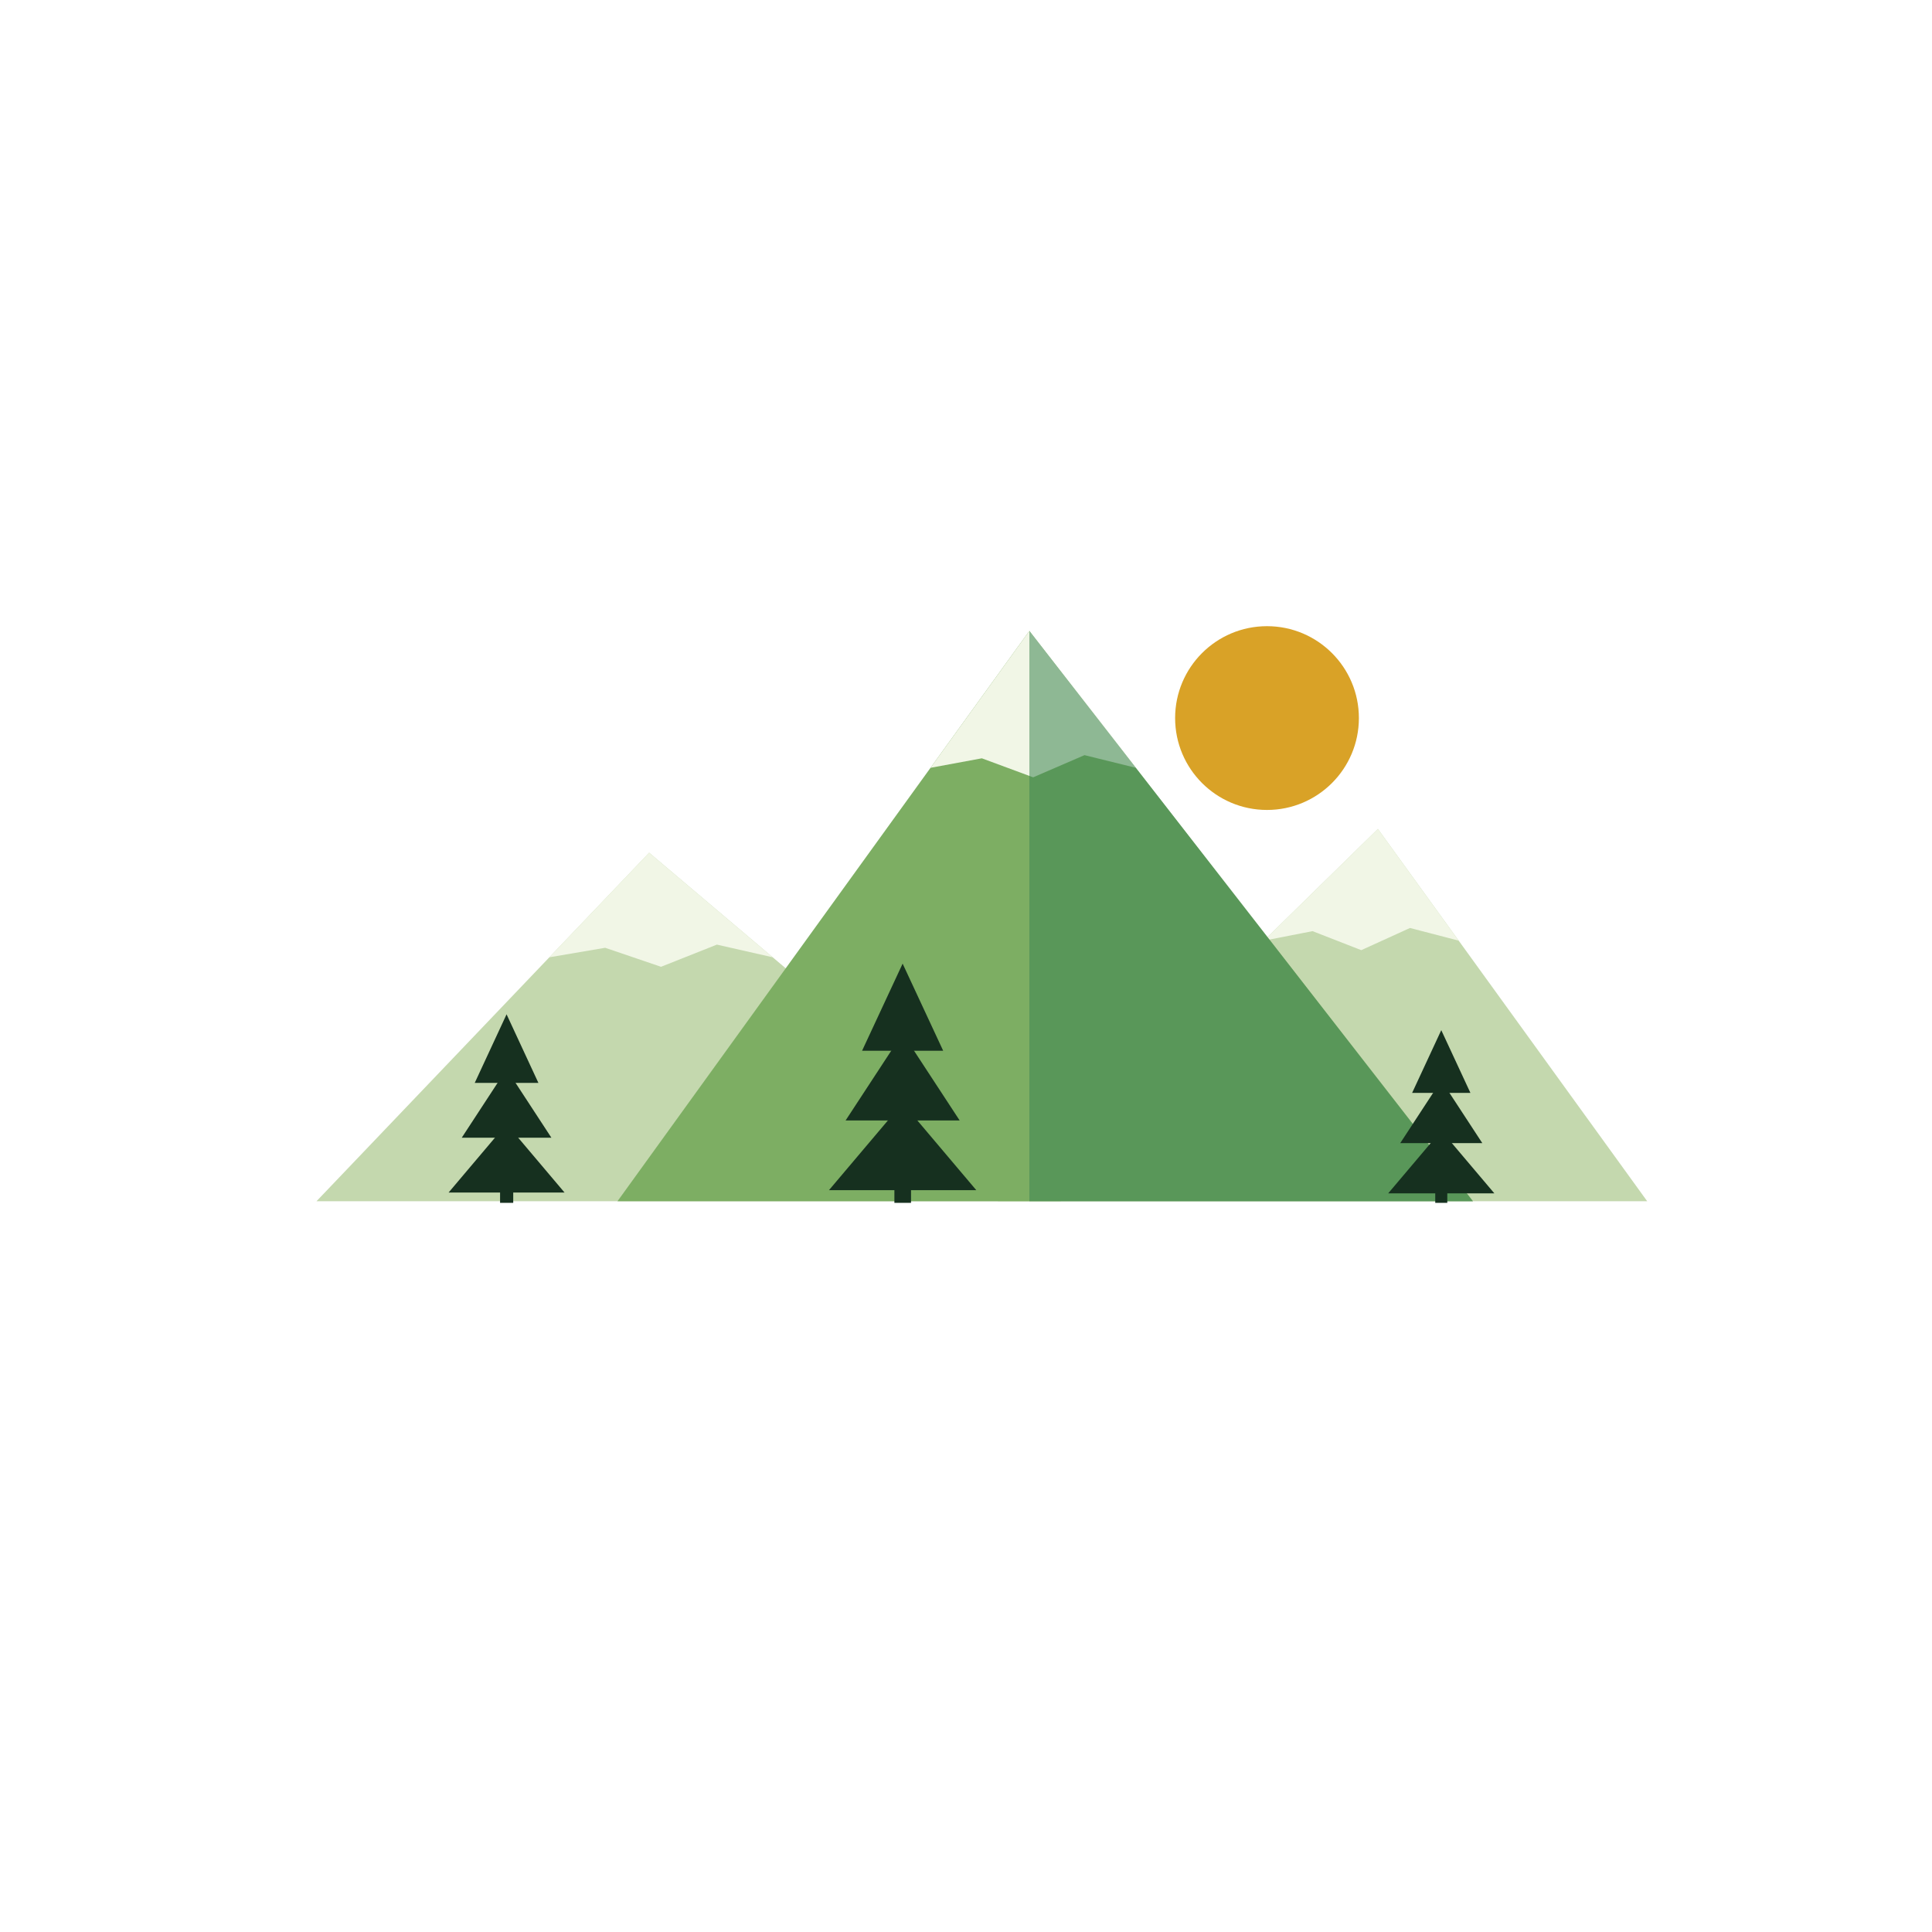
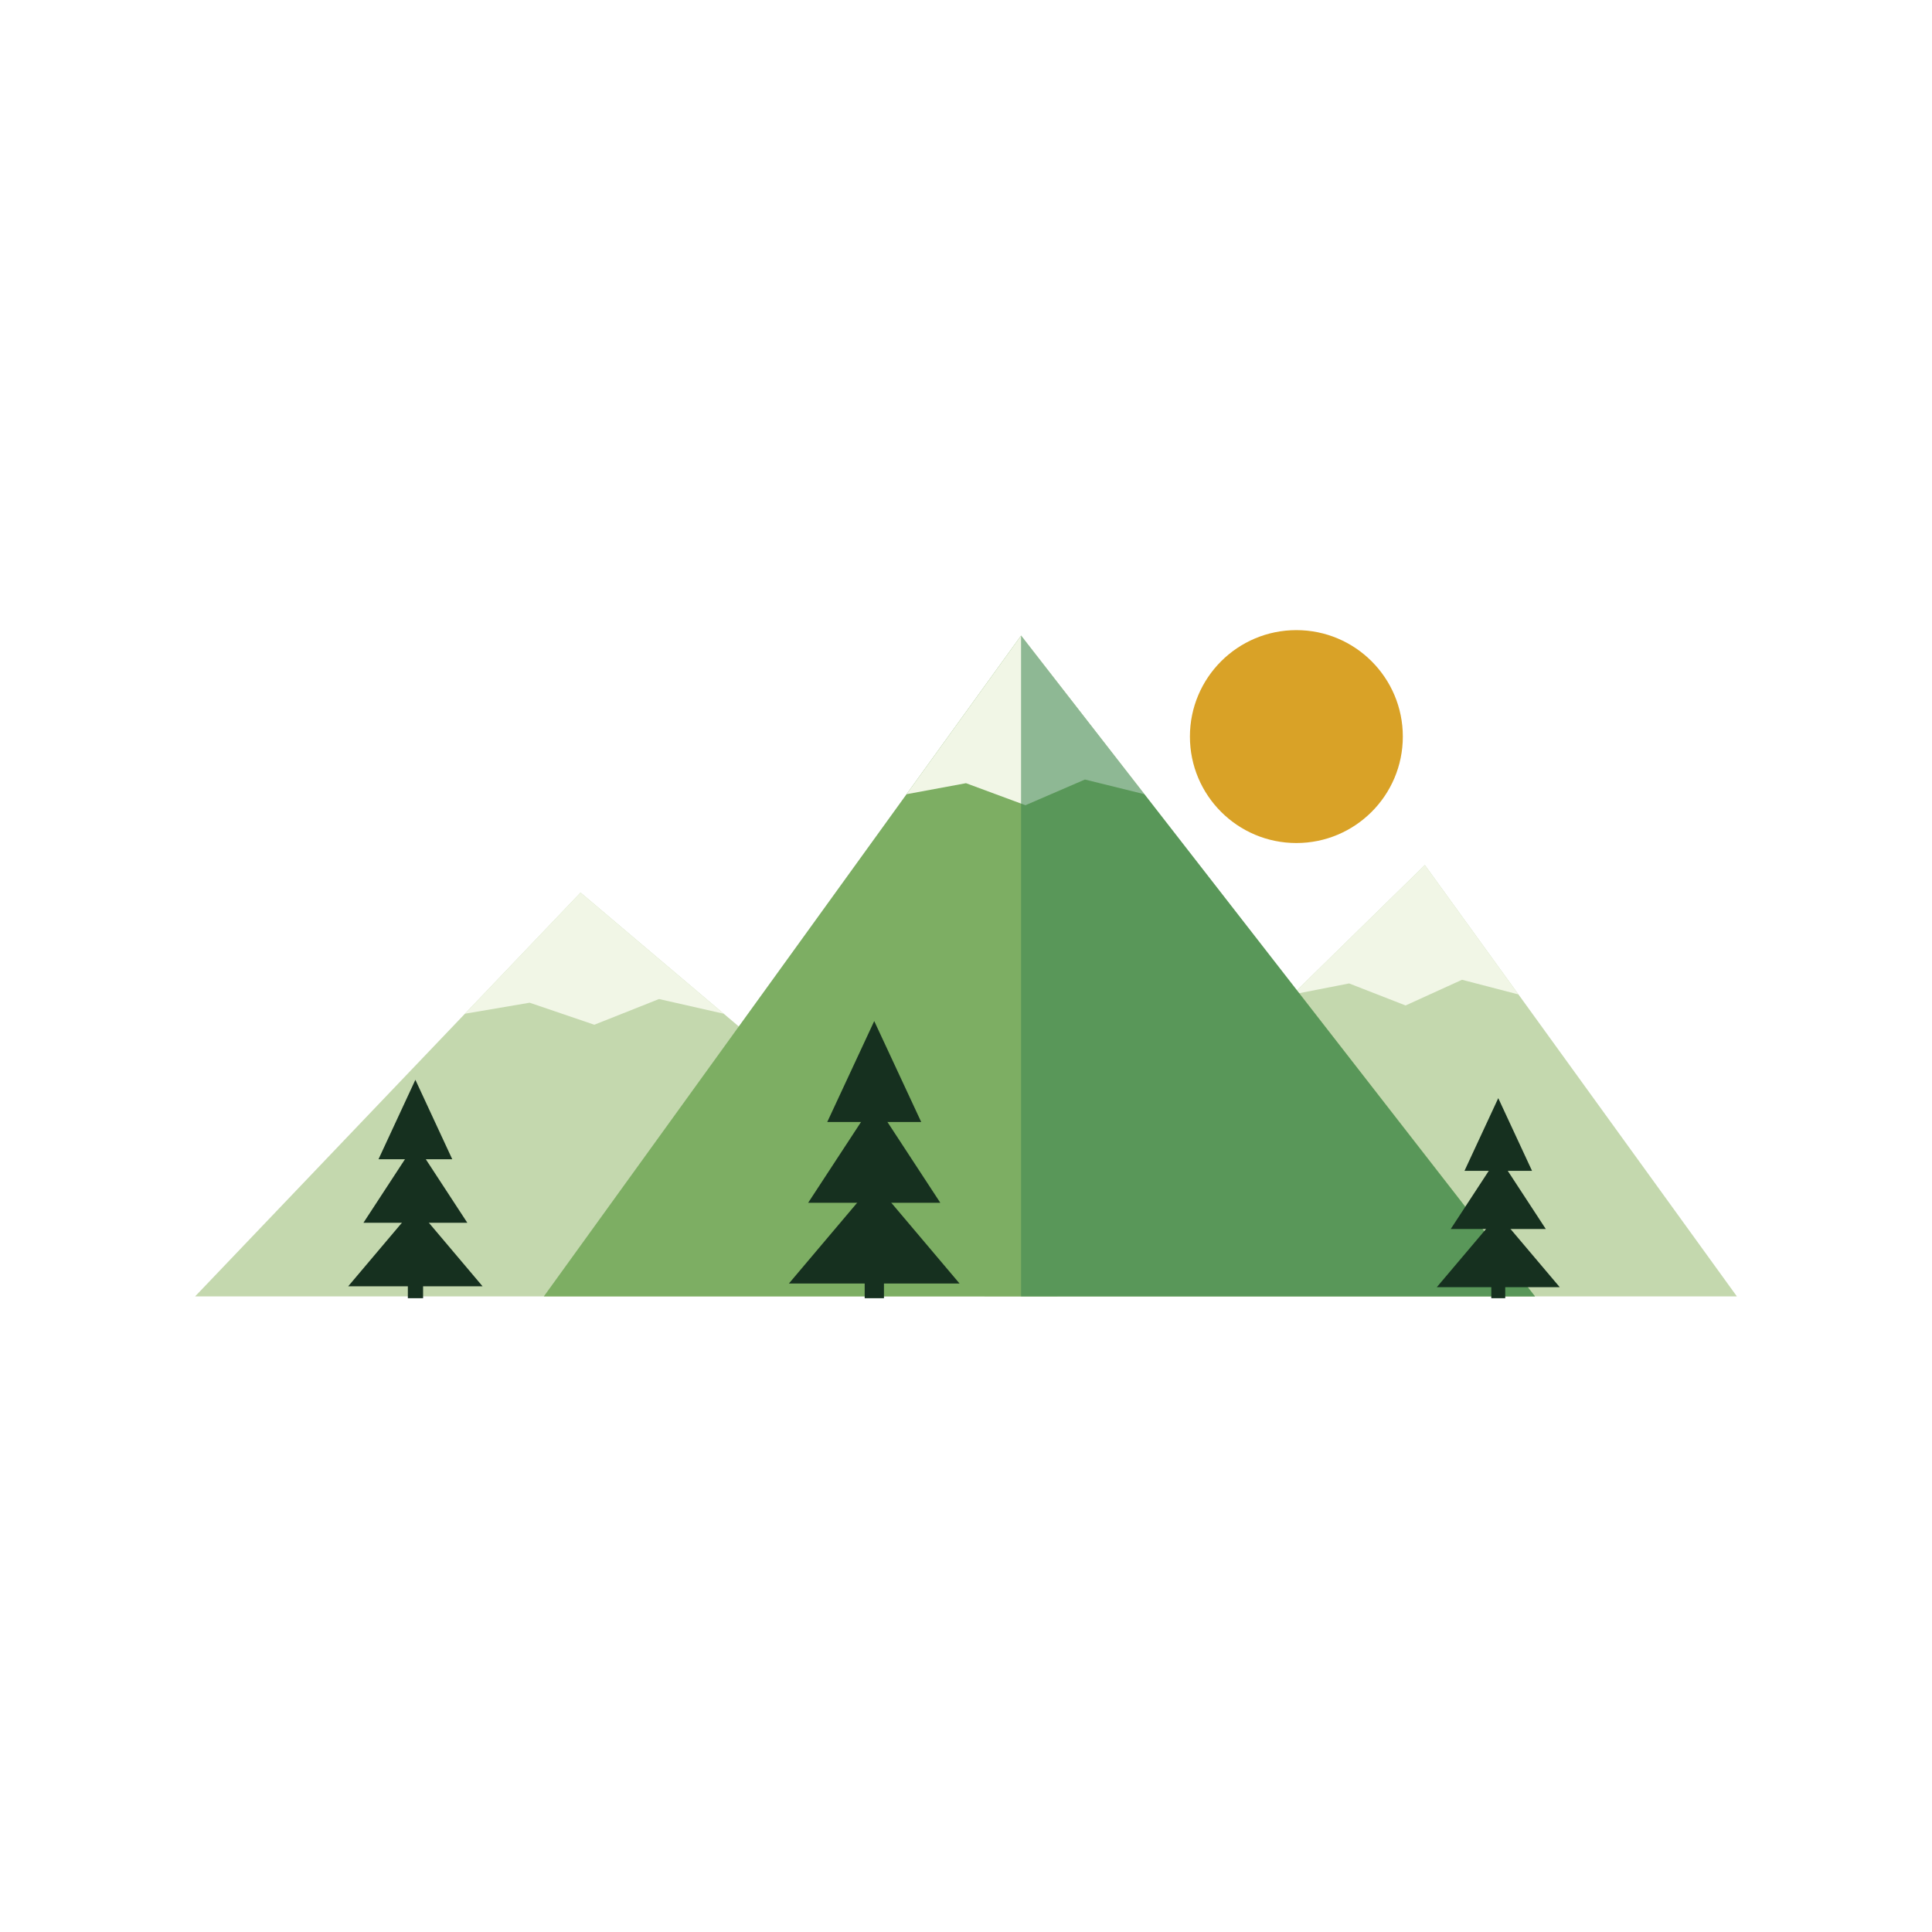
<svg xmlns="http://www.w3.org/2000/svg" viewBox="0 0 1000 1000" width="1000" height="1000">
-   <g transform="translate(90.00,236.37) scale(0.82)">
-     <g>
-       <circle cx="690" cy="165" r="58" fill="#D9A227" />
-       <polygon points="90,470 300,250 560,470" fill="#C4D8AE" />
-       <polygon points="520,470 760,235 930,470" fill="#C4D8AE" />
-       <polygon points="300,250 378,316 342.75,308 307.5,322 272.25,310 237,316" fill="#F1F6E6" />
-       <polygon points="760,235 811,305.5 780.25,297.5 749.5,311.5 718.75,299.5 688,305.5" fill="#F1F6E6" />
-       <polygon points="280,470 540,110 820,470" fill="#7DAE63" />
-       <polygon points="540,110 607.2,196.4 574.8,188.4 542.4,202.4 510,190.4 477.6,196.4" fill="#F1F6E6" />
-       <polygon points="540,110 820,470 540,470" fill="#3C8550" opacity="0.55" />
-       <polygon points="210,352.0 189.9,395.3 230.1,395.3" fill="#16301F" />
-       <polygon points="210,386.6 181.7,429.9 238.3,429.9" fill="#16301F" />
-       <polygon points="210,421.2 173.4,464.5 246.6,464.5" fill="#16301F" />
-       <rect x="205.9" y="455.8" width="8.3" height="15.2" fill="#16301F" />
-       <polygon points="460,320.0 434.4,375.0 485.6,375.0" fill="#16301F" />
-       <polygon points="460,364.0 424.0,419.0 496.0,419.0" fill="#16301F" />
-       <polygon points="460,408.0 413.5,463.0 506.5,463.0" fill="#16301F" />
-       <rect x="454.8" y="452.0" width="10.5" height="19.0" fill="#16301F" />
-       <polygon points="800,362.0 781.6,401.6 818.4,401.6" fill="#16301F" />
-       <polygon points="800,393.7 774.1,433.3 825.9,433.3" fill="#16301F" />
-       <polygon points="800,425.4 766.5,465.0 833.5,465.0" fill="#16301F" />
-       <rect x="796.2" y="457.0" width="7.6" height="14.0" fill="#16301F" />
-     </g>
+   <g transform="translate(15.5,224.5) scale(0.95)">
+     <circle cx="690" cy="165" r="58" fill="#D9A227" />
+     <polygon points="90,470 300,250 560,470" fill="#C4D8AE" />
+     <polygon points="520,470 760,235 930,470" fill="#C4D8AE" />
+     <polygon points="300,250 378,316 342.75,308 307.5,322 272.25,310 237,316" fill="#F1F6E6" />
+     <polygon points="760,235 811,305.5 780.25,297.5 749.5,311.5 718.75,299.5 688,305.5" fill="#F1F6E6" />
+     <polygon points="280,470 540,110 820,470" fill="#7DAE63" />
+     <polygon points="540,110 607.2,196.4 574.8,188.4 542.4,202.4 510,190.4 477.6,196.4" fill="#F1F6E6" />
+     <polygon points="540,110 820,470 540,470" fill="#3C8550" opacity="0.55" />
+     <polygon points="210,352.0 189.9,395.3 230.1,395.3" fill="#16301F" />
+     <polygon points="210,386.6 181.7,429.9 238.3,429.9" fill="#16301F" />
+     <polygon points="210,421.2 173.4,464.5 246.6,464.5" fill="#16301F" />
+     <rect x="205.9" y="455.8" width="8.3" height="15.2" fill="#16301F" />
+     <polygon points="460,320.0 434.4,375.0 485.6,375.0" fill="#16301F" />
+     <polygon points="460,364.0 424.0,419.0 496.0,419.0" fill="#16301F" />
+     <polygon points="460,408.0 413.5,463.0 506.5,463.0" fill="#16301F" />
+     <rect x="454.8" y="452.0" width="10.5" height="19.0" fill="#16301F" />
+     <polygon points="800,362.0 781.6,401.6 818.4,401.6" fill="#16301F" />
+     <polygon points="800,393.7 774.1,433.3 825.9,433.3" fill="#16301F" />
+     <polygon points="800,425.4 766.5,465.0 833.5,465.0" fill="#16301F" />
+     <rect x="796.2" y="457.0" width="7.6" height="14.0" fill="#16301F" />
  </g>
</svg>
